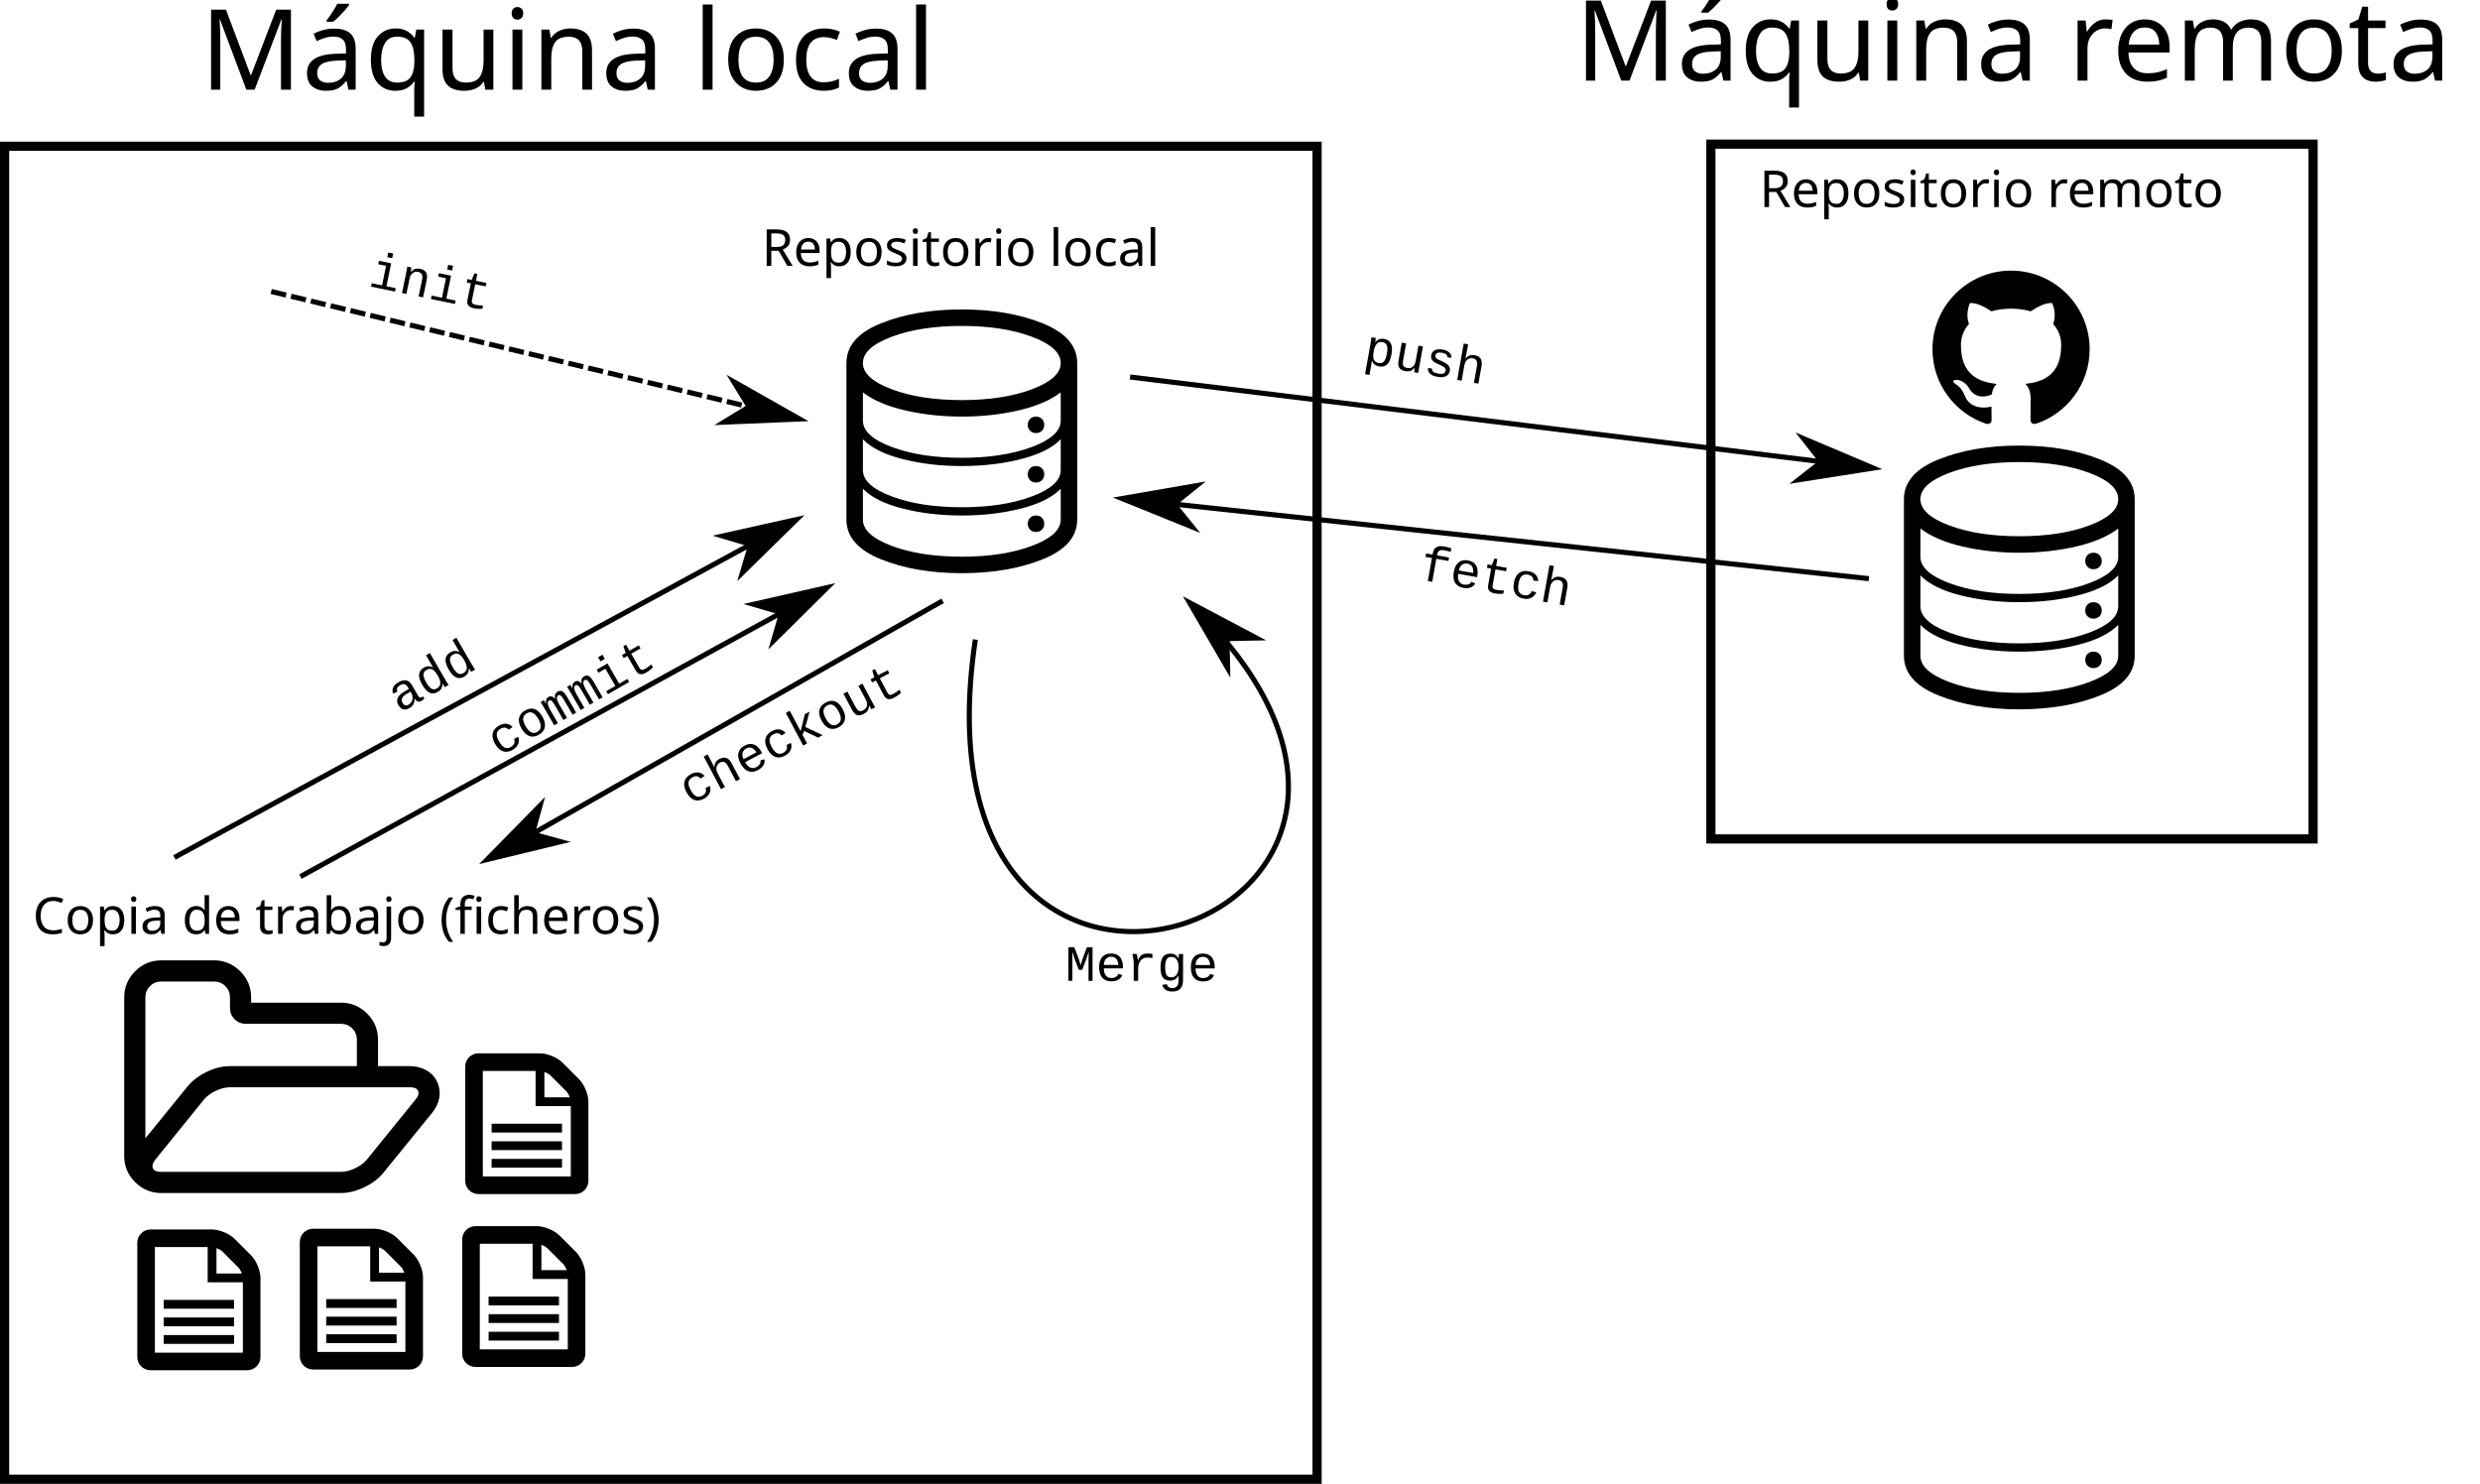
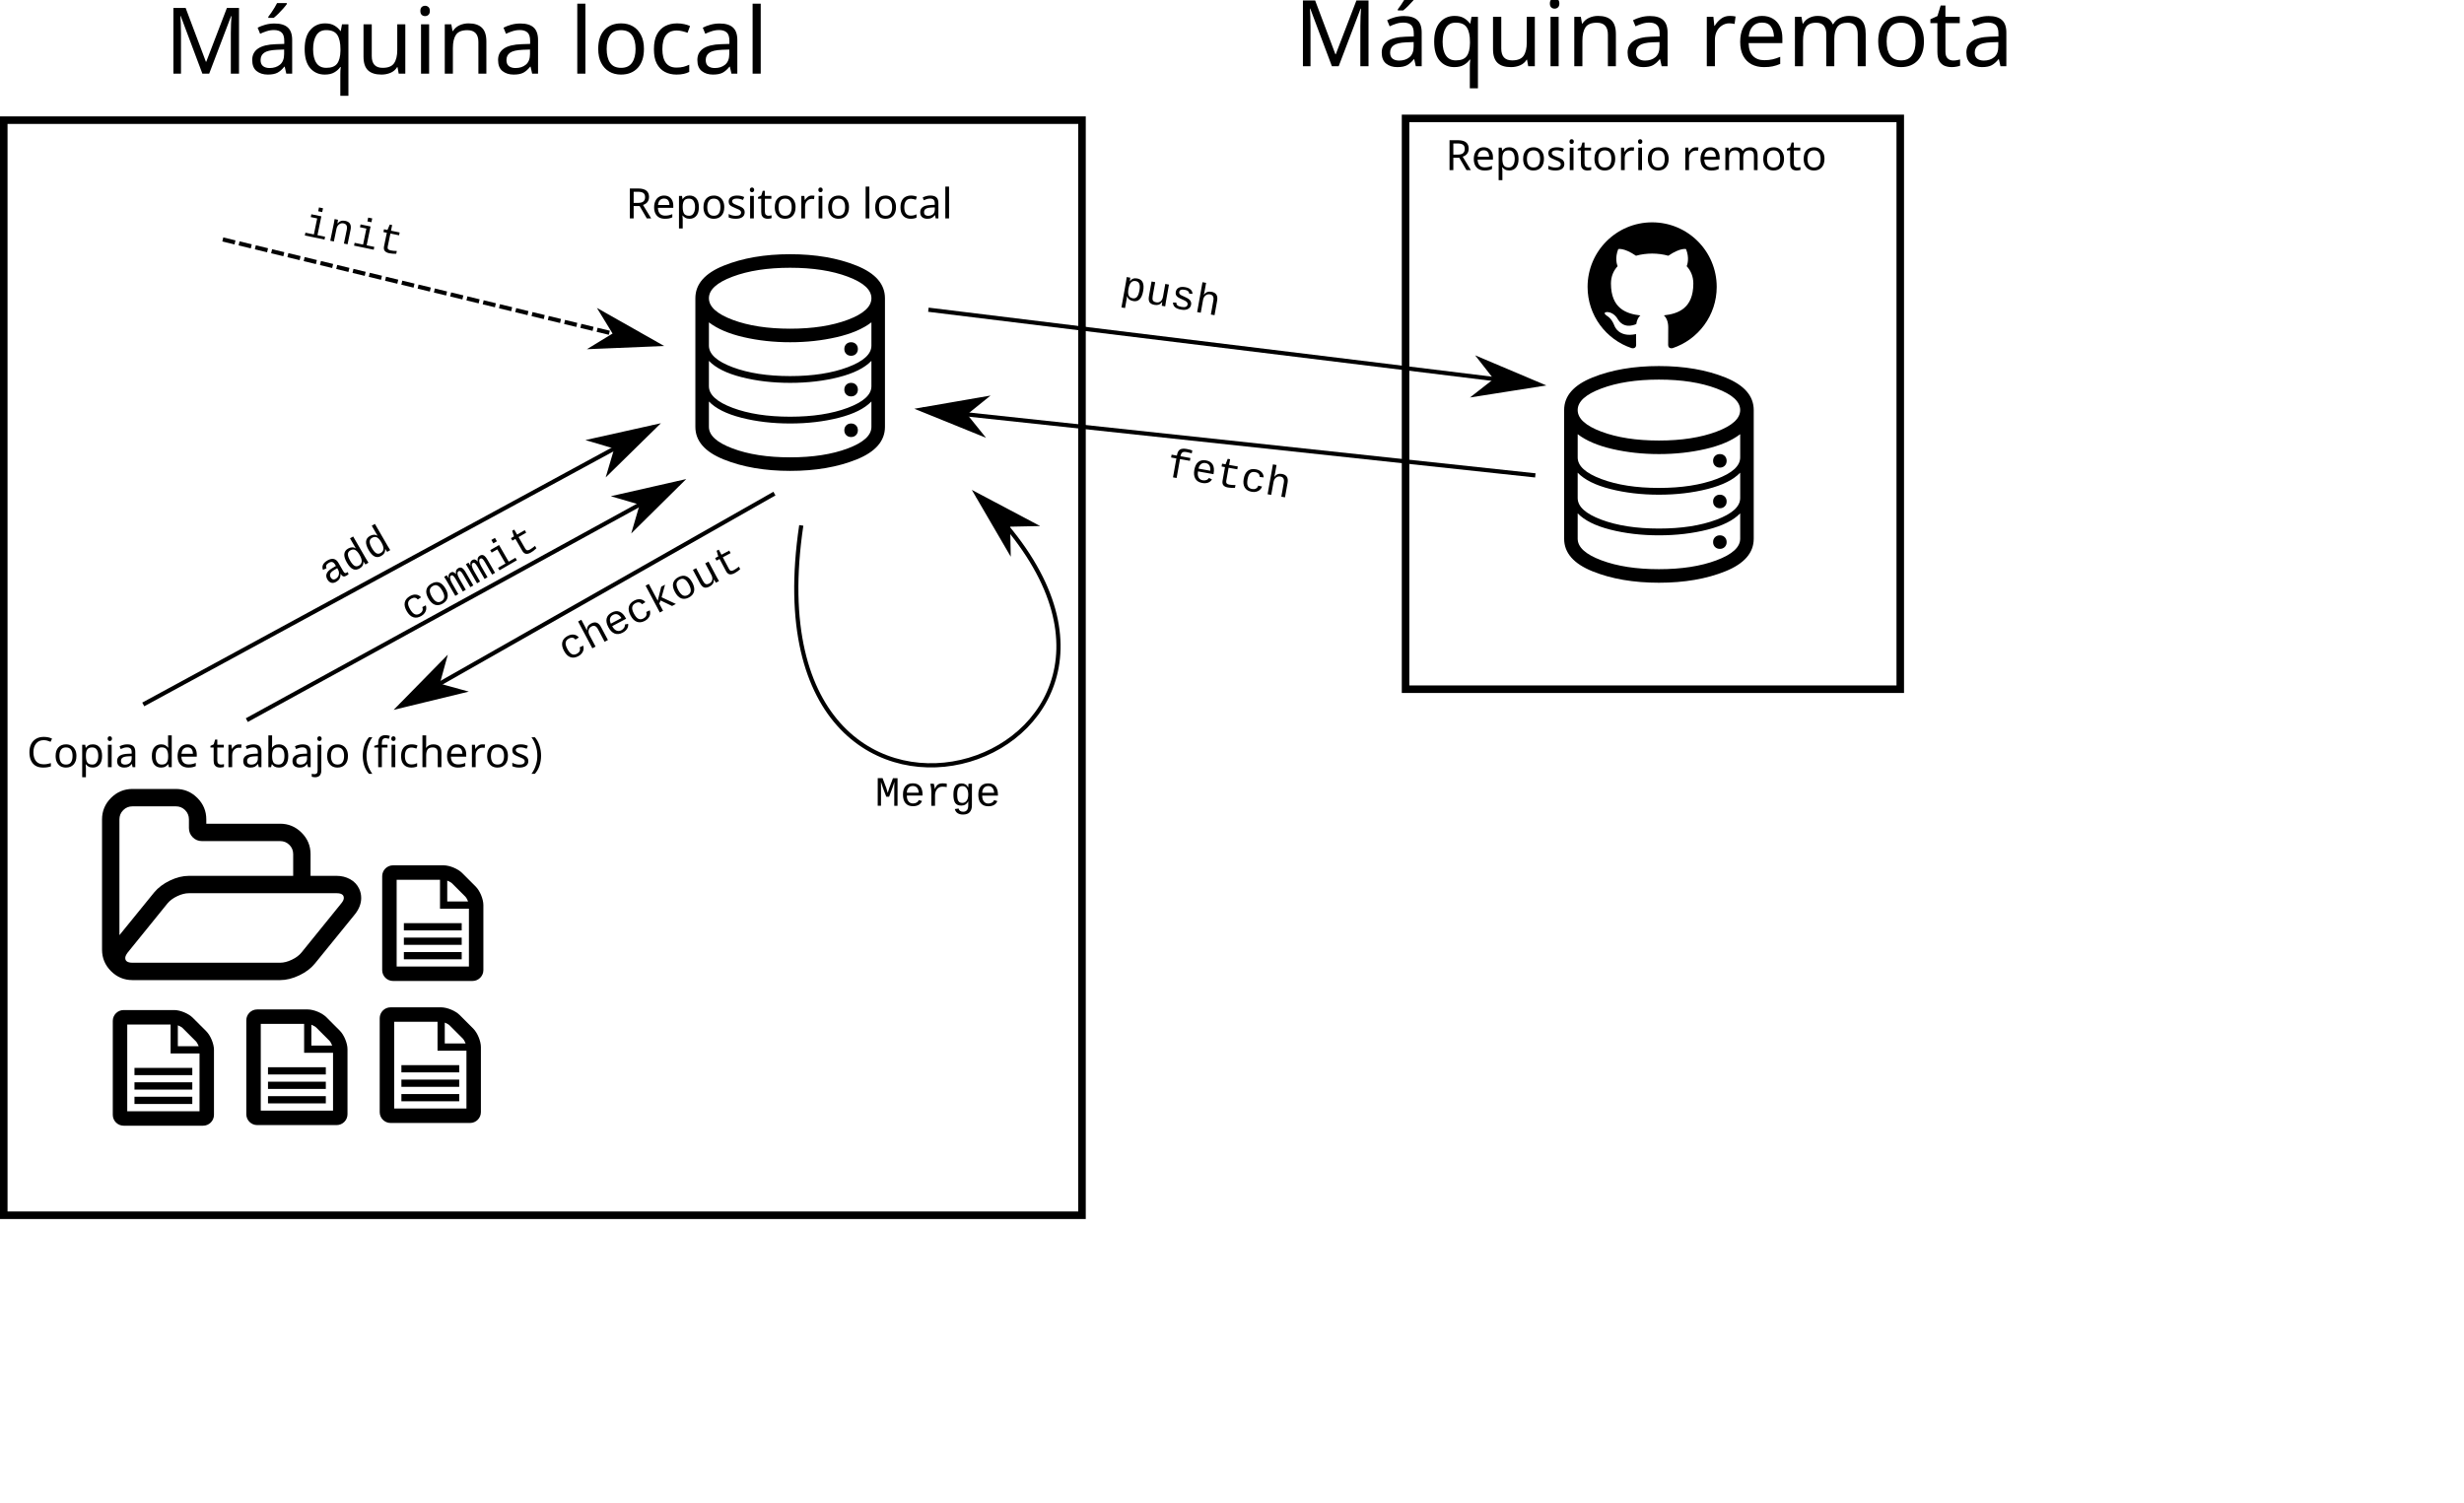
- <svg xmlns="http://www.w3.org/2000/svg" width="486.743" height="291.237" id="svg2" version="1.1">
+ <svg xmlns="http://www.w3.org/2000/svg" width="588.662" height="358.944" id="svg2" version="1.1" viewBox="0 0 588.662 358.944">
  <defs id="defs4">
    <marker orient="auto" refY="0" refX="0" id="Arrow1Lend" style="overflow:visible">
      <path id="path4211" d="M 0,0 5,-5 -12.5,0 5,5 0,0 z" style="fill-rule:evenodd;stroke:#000000;stroke-width:1pt" transform="matrix(-0.8,0,0,-0.8,-10,0)" />
    </marker>
    <marker orient="auto" refY="0" refX="0" id="Arrow1Lend-9" style="overflow:visible">
      <path id="path4211-5" d="M 0,0 5,-5 -12.5,0 5,5 0,0 z" style="fill-rule:evenodd;stroke:#000000;stroke-width:1pt" transform="matrix(-0.8,0,0,-0.8,-10,0)" />
    </marker>
    <marker orient="auto" refY="0" refX="0" id="Arrow1Lend-2" style="overflow:visible">
      <path id="path4211-1" d="M 0,0 5,-5 -12.5,0 5,5 0,0 z" style="fill-rule:evenodd;stroke:#000000;stroke-width:1pt" transform="matrix(-0.8,0,0,-0.8,-10,0)" />
    </marker>
    <marker orient="auto" refY="0" refX="0" id="Arrow1Lend-5" style="overflow:visible">
      <path id="path4211-2" d="M 0,0 5,-5 -12.5,0 5,5 0,0 z" style="fill-rule:evenodd;stroke:#000000;stroke-width:1pt" transform="matrix(-0.8,0,0,-0.8,-10,0)" />
    </marker>
    <marker orient="auto" refY="0" refX="0" id="Arrow1Lend-1" style="overflow:visible">
      <path id="path4211-0" d="M 0,0 5,-5 -12.5,0 5,5 0,0 z" style="fill-rule:evenodd;stroke:#000000;stroke-width:1pt" transform="matrix(-0.8,0,0,-0.8,-10,0)" />
    </marker>
    <marker orient="auto" refY="0" refX="0" id="Arrow1Lend-3" style="overflow:visible">
      <path id="path4211-6" d="M 0,0 5,-5 -12.5,0 5,5 0,0 z" style="fill-rule:evenodd;stroke:#000000;stroke-width:1pt" transform="matrix(-0.8,0,0,-0.8,-10,0)" />
    </marker>
  </defs>
  <g id="layer1" transform="translate(-208.2016,-263.0099)">
    <rect style="fill:none;stroke:none;display:none" id="rect1306" width="60" height="60" x="241.429" y="662.362" />
    <text xml:space="preserve" style="font-size:10px;font-style:normal;font-weight:normal;line-height:125%;letter-spacing:0px;word-spacing:0px;fill:#000000;fill-opacity:1;stroke:none;font-family:Sans" x="357.71" y="315.184" id="text3072-7">
      <tspan id="tspan3074-2" x="357.71" y="315.184">Repositorio local</tspan>
    </text>
    <path id="path3050-8" d="m 374.328,364.995 0,-30.735 q 0,-5.055 6.774,-7.785 6.774,-2.73 15.873,-2.73 9.099,0 15.873,2.73 6.774,2.73 6.774,7.785 l 0,30.735 q 0,5.055 -6.774,7.785 -6.774,2.73 -15.873,2.73 -9.099,0 -15.873,-2.73 -6.774,-2.73 -6.774,-7.785 z m 3.235,0 q 0,3.033 5.662,5.156 5.662,2.123 13.75,2.123 8.088,0 13.75,-2.123 5.662,-2.123 5.662,-5.156 l 0,-6.066 q -2.426,2.528 -7.785,3.892 -5.358,1.365 -11.627,1.365 -6.268,0 -11.627,-1.365 -5.358,-1.365 -7.785,-3.892 l 0,6.066 z m 0,-9.706 q 0,3.033 5.662,5.156 5.662,2.123 13.75,2.123 8.088,0 13.75,-2.123 5.662,-2.123 5.662,-5.156 l 0,-6.066 q -2.426,2.528 -7.785,3.892 -5.358,1.365 -11.627,1.365 -6.268,0 -11.627,-1.365 -5.358,-1.365 -7.785,-3.892 l 0,6.066 z m 0,-9.706 q 0,3.033 5.662,5.156 5.662,2.123 13.75,2.123 8.088,0 13.75,-2.123 5.662,-2.123 5.662,-5.156 l 0,-5.561 q -3.033,2.325 -8.29,3.539 -5.257,1.213 -11.121,1.213 -5.864,0 -11.121,-1.213 -5.257,-1.213 -8.29,-3.539 l 0,5.561 z m 0,-11.324 q 0,3.033 5.662,5.156 5.662,2.123 13.75,2.123 8.088,0 13.75,-2.123 5.662,-2.123 5.662,-5.156 0,-3.033 -5.662,-5.156 -5.662,-2.123 -13.75,-2.123 -8.088,0 -13.75,2.123 -5.662,2.123 -5.662,5.156 z m 32.353,31.544 q 0,-0.708 0.455,-1.163 0.455,-0.455 1.163,-0.455 0.708,0 1.163,0.455 0.455,0.455 0.455,1.163 0,0.708 -0.455,1.163 -0.455,0.455 -1.163,0.455 -0.708,0 -1.163,-0.455 -0.455,-0.455 -0.455,-1.163 z m 0,-9.706 q 0,-0.708 0.455,-1.163 0.455,-0.455 1.163,-0.455 0.708,0 1.163,0.455 0.455,0.455 0.455,1.163 0,0.708 -0.455,1.163 -0.455,0.455 -1.163,0.455 -0.708,0 -1.163,-0.455 -0.455,-0.455 -0.455,-1.163 z m 0,-9.706 q 0,-0.708 0.455,-1.163 0.455,-0.455 1.163,-0.455 0.708,0 1.163,0.455 0.455,0.455 0.455,1.163 0,0.708 -0.455,1.163 -0.455,0.455 -1.163,0.455 -0.708,0 -1.163,-0.455 -0.455,-0.455 -0.455,-1.163 z" style="fill:#000000" />
    <rect style="color:#000000;fill:none;stroke:#000000;stroke-width:1.8;stroke-linecap:butt;stroke-linejoin:miter;stroke-miterlimit:4;stroke-opacity:1;stroke-dasharray:none;stroke-dashoffset:0;marker:none;visibility:visible;display:inline;overflow:visible;enable-background:accumulate" id="rect3115-1" width="257.595" height="261.629" x="209.102" y="291.717" />
    <g id="g3924" transform="translate(-12.22951,0.2958668)">
      <text id="text3072-7-6" y="445.999" x="226.853" style="font-size:10px;font-style:normal;font-weight:normal;line-height:125%;letter-spacing:0px;word-spacing:0px;fill:#000000;fill-opacity:1;stroke:none;font-family:Sans" xml:space="preserve">
        <tspan y="445.999" x="226.853" id="tspan3074-2-3">Copia de trabajo (ficheros)</tspan>
      </text>
    </g>
    <path style="fill:#000000" d="m 257.49,509.398 -3.244,-3.244 c -1.007,-1.007 -2.997,-1.831 -4.422,-1.831 l -12.087,0 c -1.425,0 -2.59,1.166 -2.59,2.59 l 0,22.447 c 0,1.425 1.166,2.59 2.59,2.59 l 18.994,0 c 1.425,0 2.59,-1.166 2.59,-2.59 l 0,-15.54 c 0,-1.425 -0.824,-3.414 -1.831,-4.421 z m -6.802,-1.418 c 0.059,0.022 0.12,0.045 0.182,0.071 0.487,0.202 0.826,0.436 0.934,0.545 l 3.244,3.244 c 0.108,0.108 0.343,0.447 0.545,0.934 0.026,0.062 0.049,0.123 0.071,0.182 l -4.976,0 0,-4.976 z m 5.18,20.516 -17.267,0 0,-20.72 10.36,0 0,6.907 6.907,0 0,13.814 z m -15.54,-10.36 13.814,0 0,1.727 -13.814,0 z m 0,3.453 13.814,0 0,1.727 -13.814,0 z m 0,3.453 13.814,0 0,1.727 -13.814,0 z" id="path4012-7" />
    <path id="path4115" d="m 290.342,477.544 q 0,-1.135 -1.719,-1.135 h -35.287 q -1.297,0 -2.773,0.697 -1.476,0.697 -2.319,1.703 l -9.535,11.773 q -0.584,0.778 -0.584,1.297 0,1.135 1.719,1.135 h 35.287 q 1.297,0 2.789,-0.714 1.492,-0.714 2.303,-1.719 l 9.535,-11.773 q 0.584,-0.714 0.584,-1.265 z m -37.005,-5.286 h 24.908 v -5.189 q 0,-1.297 -0.908,-2.205 -0.908,-0.908 -2.205,-0.908 h -18.681 q -1.297,0 -2.205,-0.908 -0.908,-0.908 -0.908,-2.205 v -2.076 q 0,-1.297 -0.908,-2.205 -0.908,-0.908 -2.205,-0.908 h -10.378 q -1.297,0 -2.205,0.908 -0.908,0.908 -0.908,2.205 v 27.665 l 8.303,-10.216 q 1.427,-1.719 3.762,-2.838 2.335,-1.119 4.541,-1.119 z m 41.157,5.286 q 0,2.011 -1.492,3.892 l -9.568,11.773 q -1.395,1.719 -3.762,2.838 -2.368,1.119 -4.541,1.119 h -35.287 q -2.984,0 -5.124,-2.141 -2.141,-2.141 -2.141,-5.124 v -31.135 q 0,-2.984 2.141,-5.124 2.141,-2.141 5.124,-2.141 h 10.378 q 2.984,0 5.124,2.141 2.141,2.141 2.141,5.124 v 1.038 h 17.643 q 2.984,0 5.124,2.141 2.141,2.141 2.141,5.124 v 5.189 h 6.227 q 1.751,0 3.211,0.795 1.459,0.795 2.173,2.286 0.486,1.038 0.486,2.205 z" style="fill:#000000" />
    <path style="fill:#000000" d="m 289.389,509.253 -3.244,-3.244 c -1.007,-1.007 -2.997,-1.831 -4.422,-1.831 l -12.087,0 c -1.425,0 -2.59,1.166 -2.59,2.59 l 0,22.447 c 0,1.425 1.166,2.59 2.59,2.59 l 18.994,0 c 1.425,0 2.59,-1.166 2.59,-2.59 l 0,-15.54 c 0,-1.425 -0.824,-3.414 -1.831,-4.421 z m -6.802,-1.418 c 0.059,0.022 0.12,0.045 0.182,0.071 0.487,0.202 0.826,0.436 0.934,0.545 l 3.244,3.244 c 0.108,0.108 0.343,0.447 0.545,0.934 0.026,0.062 0.049,0.123 0.071,0.182 l -4.976,0 0,-4.976 z m 5.18,20.516 -17.267,0 0,-20.72 10.36,0 0,6.907 6.907,0 0,13.814 z m -15.54,-10.36 13.814,0 0,1.727 -13.814,0 z m 0,3.453 13.814,0 0,1.727 -13.814,0 z m 0,3.453 13.814,0 0,1.727 -13.814,0 z" id="path4012-7-8" />
    <path style="fill:#000000" d="m 321.852,474.821 -3.244,-3.244 c -1.007,-1.007 -2.997,-1.831 -4.422,-1.831 l -12.087,0 c -1.425,0 -2.59,1.166 -2.59,2.59 l 0,22.447 c 0,1.425 1.166,2.59 2.59,2.59 l 18.994,0 c 1.425,0 2.59,-1.166 2.59,-2.59 l 0,-15.54 c 0,-1.425 -0.824,-3.414 -1.831,-4.421 z m -6.802,-1.418 c 0.059,0.022 0.12,0.045 0.182,0.071 0.487,0.202 0.826,0.436 0.934,0.545 l 3.244,3.244 c 0.108,0.108 0.343,0.447 0.545,0.934 0.026,0.062 0.049,0.123 0.071,0.182 l -4.976,0 0,-4.976 z m 5.18,20.516 -17.267,0 0,-20.72 10.36,0 0,6.907 6.907,0 0,13.814 z m -15.54,-10.36 13.814,0 0,1.727 -13.814,0 z m 0,3.453 13.814,0 0,1.727 -13.814,0 z m 0,3.453 13.814,0 0,1.727 -13.814,0 z" id="path4012-7-4" />
    <path style="fill:#000000" d="m 321.26,508.748 -3.244,-3.244 c -1.007,-1.007 -2.997,-1.831 -4.422,-1.831 l -12.087,0 c -1.425,0 -2.59,1.166 -2.59,2.59 l 0,22.447 c 0,1.425 1.166,2.59 2.59,2.59 l 18.994,0 c 1.425,0 2.59,-1.166 2.59,-2.59 l 0,-15.54 c 0,-1.425 -0.824,-3.414 -1.831,-4.421 z m -6.802,-1.418 c 0.059,0.022 0.12,0.045 0.182,0.071 0.487,0.202 0.826,0.436 0.934,0.545 l 3.244,3.244 c 0.108,0.108 0.343,0.447 0.545,0.934 0.026,0.062 0.049,0.123 0.071,0.182 l -4.976,0 0,-4.976 z m 5.18,20.516 -17.267,0 0,-20.72 10.36,0 0,6.907 6.907,0 0,13.814 z m -15.54,-10.36 13.814,0 0,1.727 -13.814,0 z m 0,3.453 13.814,0 0,1.727 -13.814,0 z m 0,3.453 13.814,0 0,1.727 -13.814,0 z" id="path4012-7-5" />
    <text xml:space="preserve" style="font-size:10px;font-style:normal;font-weight:normal;line-height:125%;letter-spacing:0px;word-spacing:0px;fill:#000000;fill-opacity:1;stroke:none;font-family:Sans" x="247.487" y="280.606" id="text4156">
      <tspan id="tspan4158" x="247.487" y="280.606" style="font-size:22px">Máquina local</tspan>
    </text>
    <g id="g4181" transform="translate(33.36222,-3.953953)">
      <path style="fill:#000000" d="m 548.519,395.669 0,-30.735 q 0,-5.055 6.774,-7.785 6.774,-2.73 15.873,-2.73 9.099,0 15.873,2.73 6.774,2.73 6.774,7.785 l 0,30.735 q 0,5.055 -6.774,7.785 -6.774,2.73 -15.873,2.73 -9.099,0 -15.873,-2.73 -6.774,-2.73 -6.774,-7.785 z m 3.235,0 q 0,3.033 5.662,5.156 5.662,2.123 13.75,2.123 8.088,0 13.75,-2.123 5.662,-2.123 5.662,-5.156 l 0,-6.066 q -2.426,2.528 -7.785,3.892 -5.358,1.365 -11.627,1.365 -6.268,0 -11.627,-1.365 -5.358,-1.365 -7.785,-3.892 l 0,6.066 z m 0,-9.706 q 0,3.033 5.662,5.156 5.662,2.123 13.75,2.123 8.088,0 13.75,-2.123 5.662,-2.123 5.662,-5.156 l 0,-6.066 q -2.426,2.528 -7.785,3.892 -5.358,1.365 -11.627,1.365 -6.268,0 -11.627,-1.365 -5.358,-1.365 -7.785,-3.892 l 0,6.066 z m 0,-9.706 q 0,3.033 5.662,5.156 5.662,2.123 13.75,2.123 8.088,0 13.75,-2.123 5.662,-2.123 5.662,-5.156 l 0,-5.561 q -3.033,2.325 -8.29,3.539 -5.257,1.213 -11.121,1.213 -5.864,0 -11.121,-1.213 -5.257,-1.213 -8.29,-3.539 l 0,5.561 z m 0,-11.324 q 0,3.033 5.662,5.156 5.662,2.123 13.75,2.123 8.088,0 13.75,-2.123 5.662,-2.123 5.662,-5.156 0,-3.033 -5.662,-5.156 -5.662,-2.123 -13.75,-2.123 -8.088,0 -13.75,2.123 -5.662,2.123 -5.662,5.156 z m 32.353,31.544 q 0,-0.708 0.455,-1.163 0.455,-0.455 1.163,-0.455 0.708,0 1.163,0.455 0.455,0.455 0.455,1.163 0,0.708 -0.455,1.163 -0.455,0.455 -1.163,0.455 -0.708,0 -1.163,-0.455 -0.455,-0.455 -0.455,-1.163 z m 0,-9.706 q 0,-0.708 0.455,-1.163 0.455,-0.455 1.163,-0.455 0.708,0 1.163,0.455 0.455,0.455 0.455,1.163 0,0.708 -0.455,1.163 -0.455,0.455 -1.163,0.455 -0.708,0 -1.163,-0.455 -0.455,-0.455 -0.455,-1.163 z m 0,-9.706 q 0,-0.708 0.455,-1.163 0.455,-0.455 1.163,-0.455 0.708,0 1.163,0.455 0.455,0.455 0.455,1.163 0,0.708 -0.455,1.163 -0.455,0.455 -1.163,0.455 -0.708,0 -1.163,-0.455 -0.455,-0.455 -0.455,-1.163 z" id="path3050" />
      <g transform="matrix(0.0602519,0,0,0.0602519,554.1204,320.0827)" id="g3060">
        <path style="fill:#000000" d="M 255.987,0 C 114.615,0 0,114.622 0,256.013 c 0,113.103 73.333,209.064 175.07,242.892 12.814,2.371 17.475,-5.514 17.475,-12.321 0,-6.063 -0.225,-22.153 -0.333,-43.538 -71.215,15.48 -86.241,-34.327 -86.241,-34.327 -11.644,-29.563 -28.429,-37.436 -28.429,-37.436 -23.244,-15.872 1.766,-15.558 1.766,-15.558 25.692,1.813 39.215,26.371 39.215,26.371 22.83,39.122 59.923,27.802 74.5,21.289 2.317,-16.577 8.948,-27.833 16.253,-34.244 C 152.439,362.68 92.68,340.718 92.68,242.622 c 0,-27.955 9.971,-50.812 26.34,-68.712 -2.619,-6.445 -11.42,-32.475 2.516,-67.733 0,0 21.49,-6.882 70.407,26.263 20.407,-5.705 42.311,-8.555 64.083,-8.638 21.744,0.089 43.654,2.933 64.09,8.638 48.878,-33.145 70.334,-26.263 70.334,-26.263 13.974,35.259 5.179,61.288 2.551,67.733 16.41,17.9 26.308,40.757 26.308,68.712 0,98.327 -59.846,119.987 -116.872,126.301 9.18,7.91 17.372,23.564 17.372,47.449 0,34.205 -0.314,61.808 -0.314,70.205 0,6.858 4.603,14.833 17.597,12.295 C 438.718,464.968 512,369.09 512,256.013 512,114.622 397.385,0 255.987,0 z" id="path3062" />
      </g>
      <text id="text3072" y="307.599" x="520.173" style="font-size:10px;font-style:normal;font-weight:normal;line-height:125%;letter-spacing:0px;word-spacing:0px;fill:#000000;fill-opacity:1;stroke:none;font-family:Sans" xml:space="preserve">
        <tspan y="307.599" x="520.173" id="tspan3074">Repositorio remoto</tspan>
      </text>
      <rect y="295.253" x="510.632" height="136.371" width="118.188" id="rect3115" style="color:#000000;fill:none;stroke:#000000;stroke-width:1.8;stroke-linecap:butt;stroke-linejoin:miter;stroke-miterlimit:4;stroke-opacity:1;stroke-dasharray:none;stroke-dashoffset:0;marker:none;visibility:visible;display:inline;overflow:visible;enable-background:accumulate" />
      <text id="text4156-2" y="282.779" x="483.972" style="font-size:10px;font-style:normal;font-weight:normal;line-height:125%;letter-spacing:0px;word-spacing:0px;fill:#000000;fill-opacity:1;stroke:none;font-family:Sans" xml:space="preserve">
        <tspan style="font-size:22px" y="282.779" x="483.972" id="tspan4158-1">Máquina remota</tspan>
      </text>
    </g>
    <path style="fill:none;stroke:#000000;stroke-width:1;stroke-linecap:butt;stroke-linejoin:miter;stroke-miterlimit:4;stroke-opacity:1;stroke-dasharray:3, 1;stroke-dashoffset:0;marker-end:url(#Arrow1Lend)" d="M 261.429,320.219 365,345.219" id="path5562" />
    <text xml:space="preserve" style="font-size:10px;font-style:normal;font-weight:normal;line-height:125%;letter-spacing:0px;word-spacing:0px;fill:#000000;fill-opacity:1;stroke:none;font-family:Sans" x="339.003" y="255.955" id="text5746" transform="matrix(0.9794031,0.2019148,-0.2019148,0.9794031,0,0)">
      <tspan id="tspan5748" x="339.003" y="255.955" style="font-style:normal;font-variant:normal;font-weight:normal;font-stretch:normal;font-family:Courier New;-inkscape-font-specification:Courier New">init</tspan>
    </text>
    <path style="fill:none;stroke:#000000;stroke-width:1px;stroke-linecap:butt;stroke-linejoin:miter;stroke-opacity:1;marker-end:url(#Arrow1Lend)" d="M 267.168,435.056 370.444,378.397" id="path5562-0" />
    <text xml:space="preserve" style="font-size:10px;font-style:normal;font-weight:normal;line-height:125%;letter-spacing:0px;word-spacing:0px;fill:#000000;fill-opacity:1;stroke:none;font-family:Sans" x="285" y="383.076" id="text5774">
      <tspan id="tspan5776" x="285" y="383.076" />
    </text>
    <text xml:space="preserve" style="font-size:10px;font-style:normal;font-weight:normal;line-height:125%;letter-spacing:0px;word-spacing:0px;fill:#000000;fill-opacity:1;stroke:none;font-family:Sans" x="58.949" y="509.599" id="text5778" transform="matrix(0.86567,-0.5006152,0.5006152,0.86567,0,0)">
      <tspan id="tspan5780" x="58.949" y="509.599" style="font-style:normal;font-variant:normal;font-weight:normal;font-stretch:normal;font-family:Courier New;-inkscape-font-specification:Courier New">commit</tspan>
    </text>
    <path style="fill:none;stroke:#000000;stroke-width:1px;stroke-linecap:butt;stroke-linejoin:miter;stroke-opacity:1;marker-end:url(#Arrow1Lend)" d="M 393.214,380.934 303.929,431.648" id="path5562-0-1" />
    <text xml:space="preserve" style="font-size:10px;font-style:normal;font-weight:normal;line-height:125%;letter-spacing:0px;word-spacing:0px;fill:#000000;fill-opacity:1;stroke:none;font-family:Sans" x="106.04" y="533.087" id="text5778-4" transform="matrix(0.8832615,-0.4688807,0.4688807,0.8832615,0,0)">
      <tspan id="tspan5780-7" x="106.04" y="533.087" style="font-style:normal;font-variant:normal;font-weight:normal;font-stretch:normal;font-family:Courier New;-inkscape-font-specification:Courier New">checkout</tspan>
    </text>
    <path style="fill:none;stroke:#000000;stroke-width:1px;stroke-linecap:butt;stroke-linejoin:miter;stroke-opacity:1;marker-end:url(#Arrow1Lend)" d="m 430,337.005 145.714,17.857" id="path5562-0-2" />
    <text xml:space="preserve" style="font-size:10px;font-style:normal;font-weight:normal;line-height:125%;letter-spacing:0px;word-spacing:0px;fill:#000000;fill-opacity:1;stroke:none;font-family:Sans" x="526.918" y="245.493" id="text5778-4-7" transform="matrix(0.9844457,0.1756889,-0.1756889,0.9844457,0,0)">
      <tspan id="tspan5780-7-3" x="526.918" y="245.493" style="font-style:normal;font-variant:normal;font-weight:normal;font-stretch:normal;font-family:Courier New;-inkscape-font-specification:Courier New">push</tspan>
    </text>
    <path style="fill:none;stroke:#000000;stroke-width:1px;stroke-linecap:butt;stroke-linejoin:miter;stroke-opacity:1;marker-end:url(#Arrow1Lend)" d="M 575,376.586 428.571,360.871" id="path5562-0-2-2" />
    <text xml:space="preserve" style="font-size:10px;font-style:normal;font-weight:normal;line-height:125%;letter-spacing:0px;word-spacing:0px;fill:#000000;fill-opacity:1;stroke:none;font-family:Sans" x="545.131" y="285.381" id="text5778-4-7-0" transform="matrix(0.9844457,0.1756889,-0.1756889,0.9844457,0,0)">
      <tspan id="tspan5780-7-3-5" x="545.131" y="285.381" style="font-style:normal;font-variant:normal;font-weight:normal;font-stretch:normal;font-family:Courier New;-inkscape-font-specification:Courier New">fetch</tspan>
    </text>
    <path style="fill:none;stroke:#000000;stroke-width:1px;stroke-linecap:butt;stroke-linejoin:miter;stroke-opacity:1;marker-end:url(#Arrow1Lend-1)" d="m 399.63,388.533 c -14.344,96.377 107.238,55.351 42.143,-7.143" id="path5933" />
    <text xml:space="preserve" style="font-size:10px;font-style:normal;font-weight:normal;line-height:125%;letter-spacing:0px;word-spacing:0px;fill:#000000;fill-opacity:1;stroke:none;font-family:Sans" x="417.721" y="455.098" id="text5778-4-7-0-2" transform="matrix(0.9999995,0.00100274,-0.00100274,0.9999995,0,0)">
      <tspan id="tspan5780-7-3-5-5" x="417.721" y="455.098" style="font-style:normal;font-variant:normal;font-weight:normal;font-stretch:normal;font-family:Courier New;-inkscape-font-specification:Courier New">Merge</tspan>
    </text>
    <text xml:space="preserve" style="font-size:10px;font-style:normal;font-weight:normal;line-height:125%;letter-spacing:0px;word-spacing:0px;fill:#000000;fill-opacity:1;stroke:none;font-family:Sans" x="291.429" y="211.951" id="text6146" transform="translate(208.2016,263.0099)">
      <tspan id="tspan6148" x="291.429" y="211.951" />
    </text>
    <flowRoot xml:space="preserve" id="flowRoot6150" style="font-size:10px;font-style:normal;font-weight:normal;line-height:125%;letter-spacing:0px;word-spacing:0px;fill:#000000;fill-opacity:1;stroke:none;font-family:Sans" transform="translate(208.2016,263.0099)">
      <flowRegion id="flowRegion6152">
        <rect id="rect6154" width="196.429" height="90" x="287.143" y="191.951" />
      </flowRegion>
      <flowPara id="flowPara6156" style="font-style:normal;font-variant:normal;font-weight:normal;font-stretch:normal;font-family:Courier New;-inkscape-font-specification:Courier New">clone = init + fetch + checkout</flowPara>
      <flowPara id="flowPara6158" style="font-style:normal;font-variant:normal;font-weight:normal;font-stretch:normal;font-family:Courier New;-inkscape-font-specification:Courier New">pull = fetch + merge + checkout</flowPara>
    </flowRoot>
    <path style="fill:none;stroke:#000000;stroke-width:1px;stroke-linecap:butt;stroke-linejoin:miter;stroke-opacity:1;marker-end:url(#Arrow1Lend)" d="M 242.427,431.306 364.39,365.051" id="path5562-0-20" />
    <text xml:space="preserve" style="font-size:10px;font-style:normal;font-weight:normal;line-height:125%;letter-spacing:0px;word-spacing:0px;fill:#000000;fill-opacity:1;stroke:none;font-family:Sans" x="46.346" y="492.357" id="text5778-5" transform="matrix(0.86567,-0.5006152,0.5006152,0.86567,0,0)">
      <tspan id="tspan5780-0" x="46.346" y="492.357" style="font-style:normal;font-variant:normal;font-weight:normal;font-stretch:normal;font-family:Courier New;-inkscape-font-specification:Courier New">add</tspan>
    </text>
  </g>
</svg>
